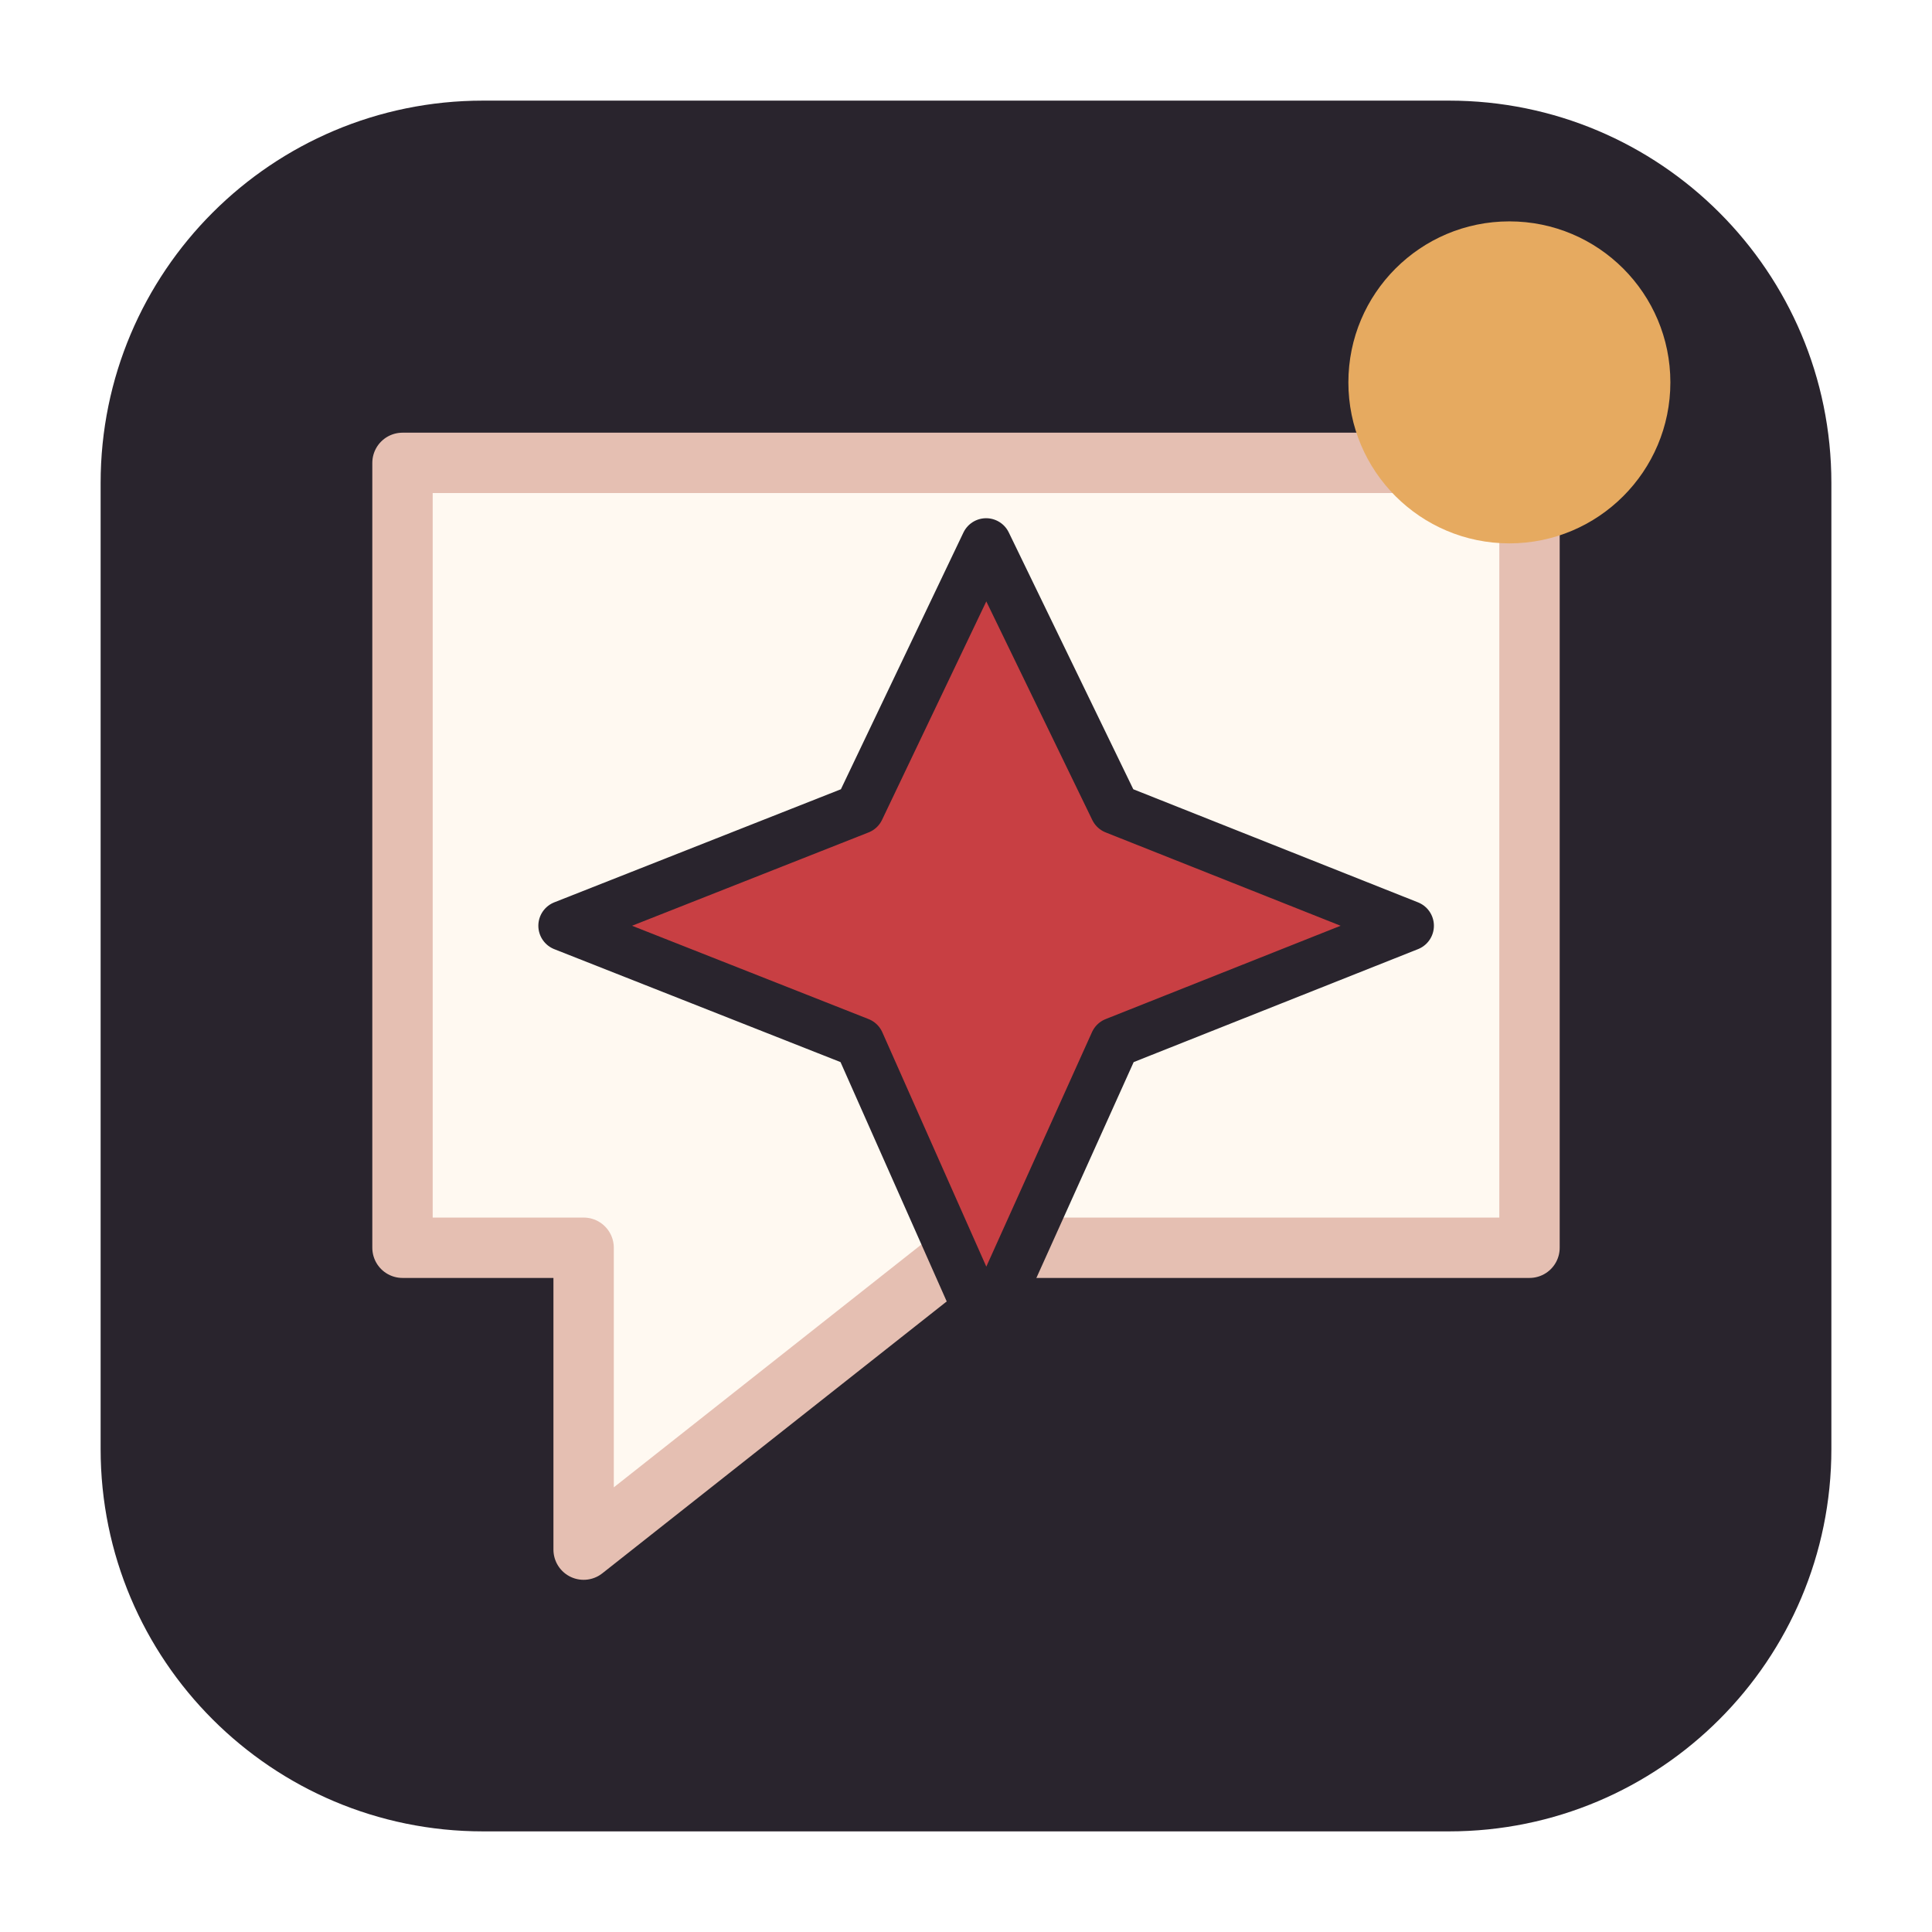
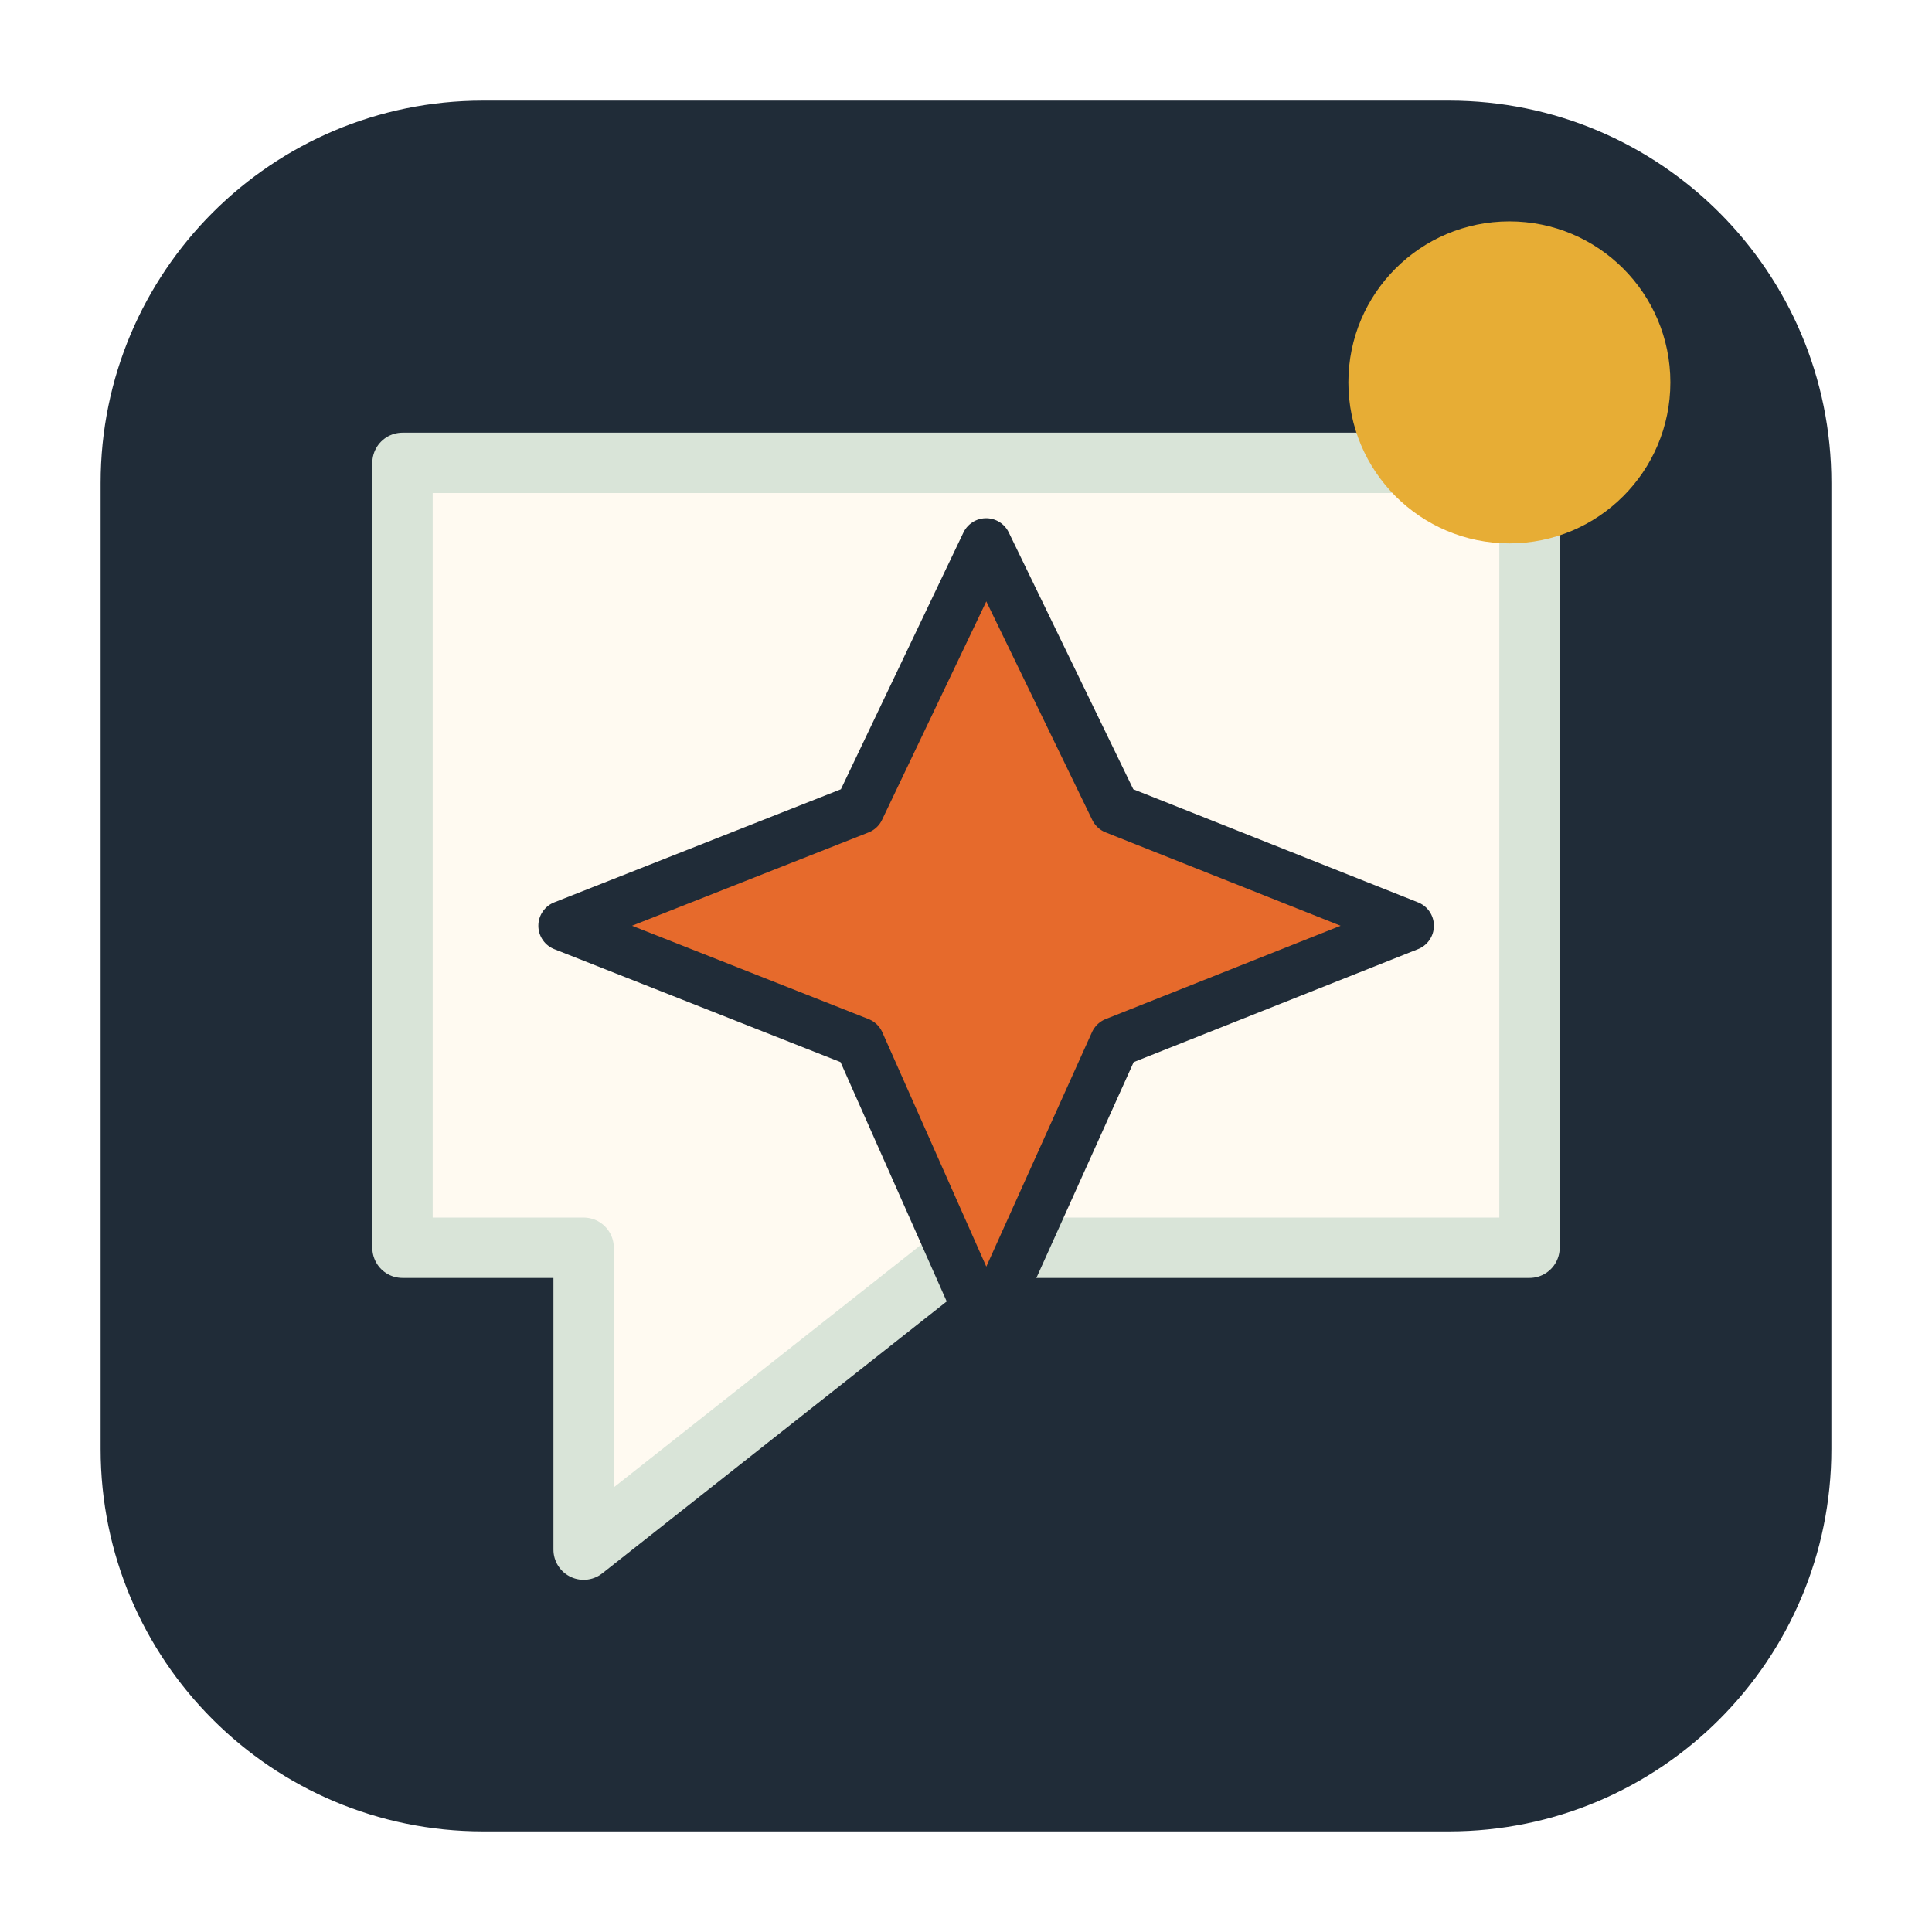
<svg xmlns="http://www.w3.org/2000/svg" viewBox="0 0 96 96" role="img" aria-labelledby="title">
-   <rect x="5" y="5" width="86" height="86" rx="19" fill="#29242D" />
-   <path d="M20 23h56v39H48L29 77V62h-9Z" fill="#FFF9F1" stroke="#E5BFB2" stroke-width="3" stroke-linejoin="round" />
-   <path d="m49 27 6.4 13.2L70 46l-14.6 5.8L49 66l-6.3-14.2L28 46l14.7-5.8Z" fill="#C83F43" stroke="#29242D" stroke-width="2.5" stroke-linejoin="round" />
-   <circle cx="75" cy="19" r="8" fill="#E6AA60" />
+   <rect x="5" y="5" width="86" height="86" rx="19" fill="#202C38" />
+   <path d="M20 23h56v39H48L29 77V62h-9Z" fill="#FFFAF1" stroke="#D9E4D8" stroke-width="3" stroke-linejoin="round" />
+   <path d="m49 27 6.4 13.2L70 46l-14.6 5.8L49 66l-6.3-14.2L28 46l14.7-5.8Z" fill="#E66A2C" stroke="#202C38" stroke-width="2.5" stroke-linejoin="round" />
+   <circle cx="75" cy="19" r="8" fill="#E7AD35" />
</svg>
